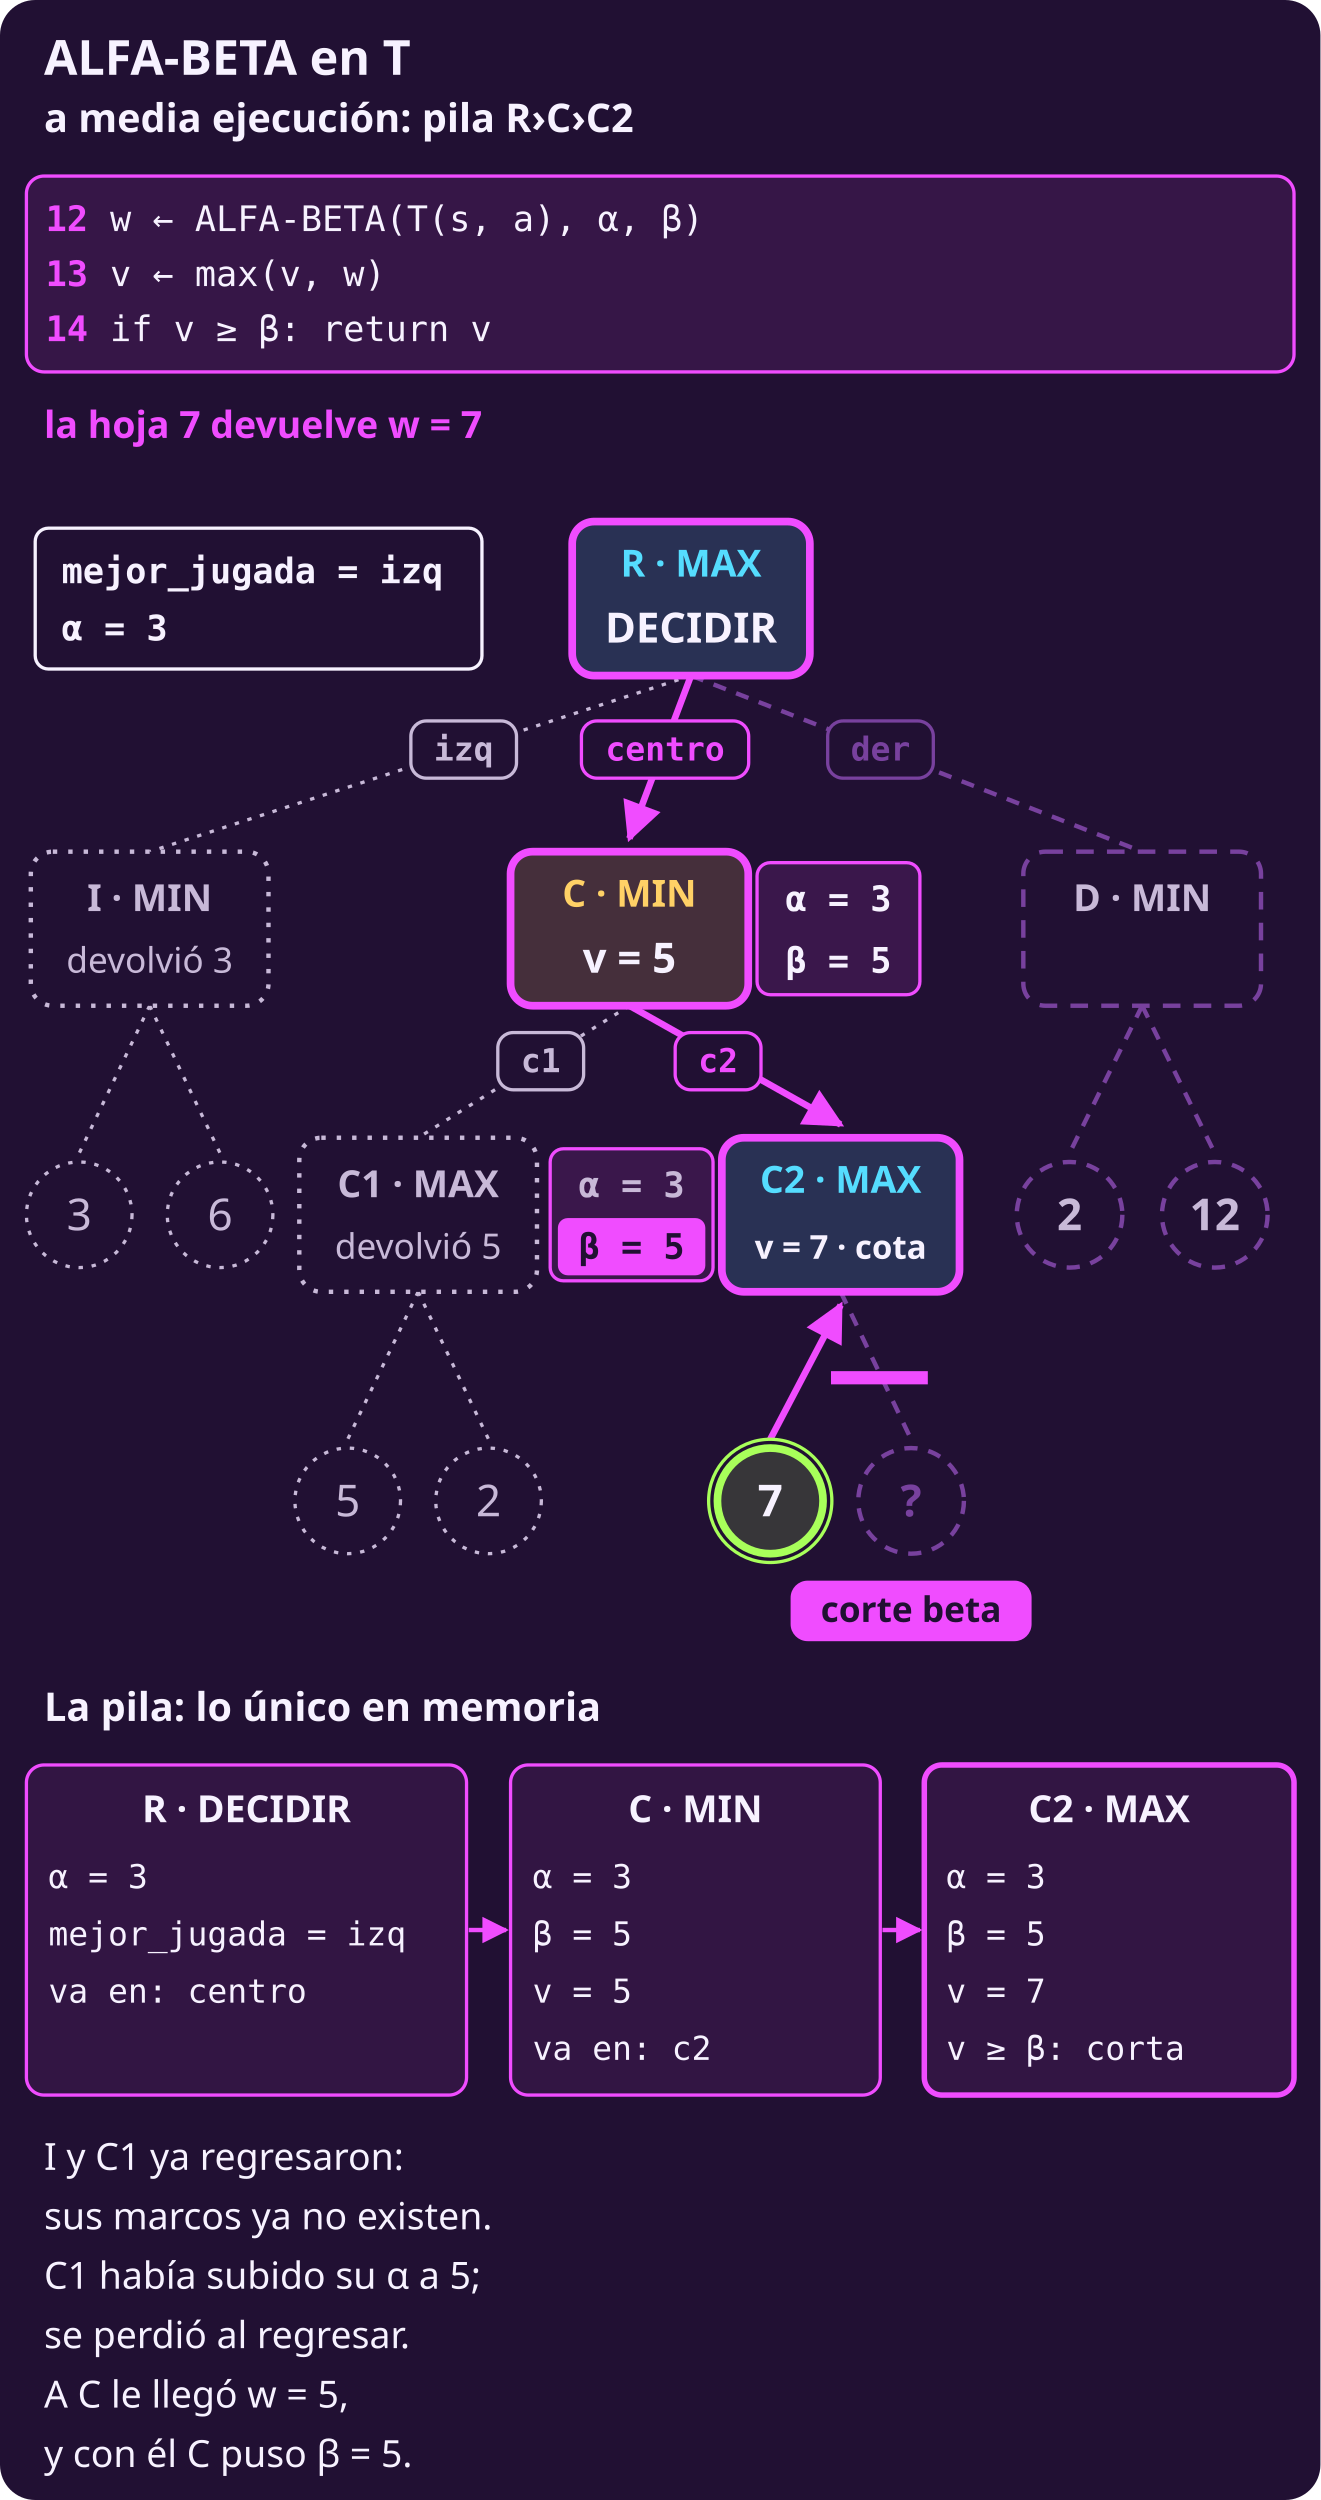
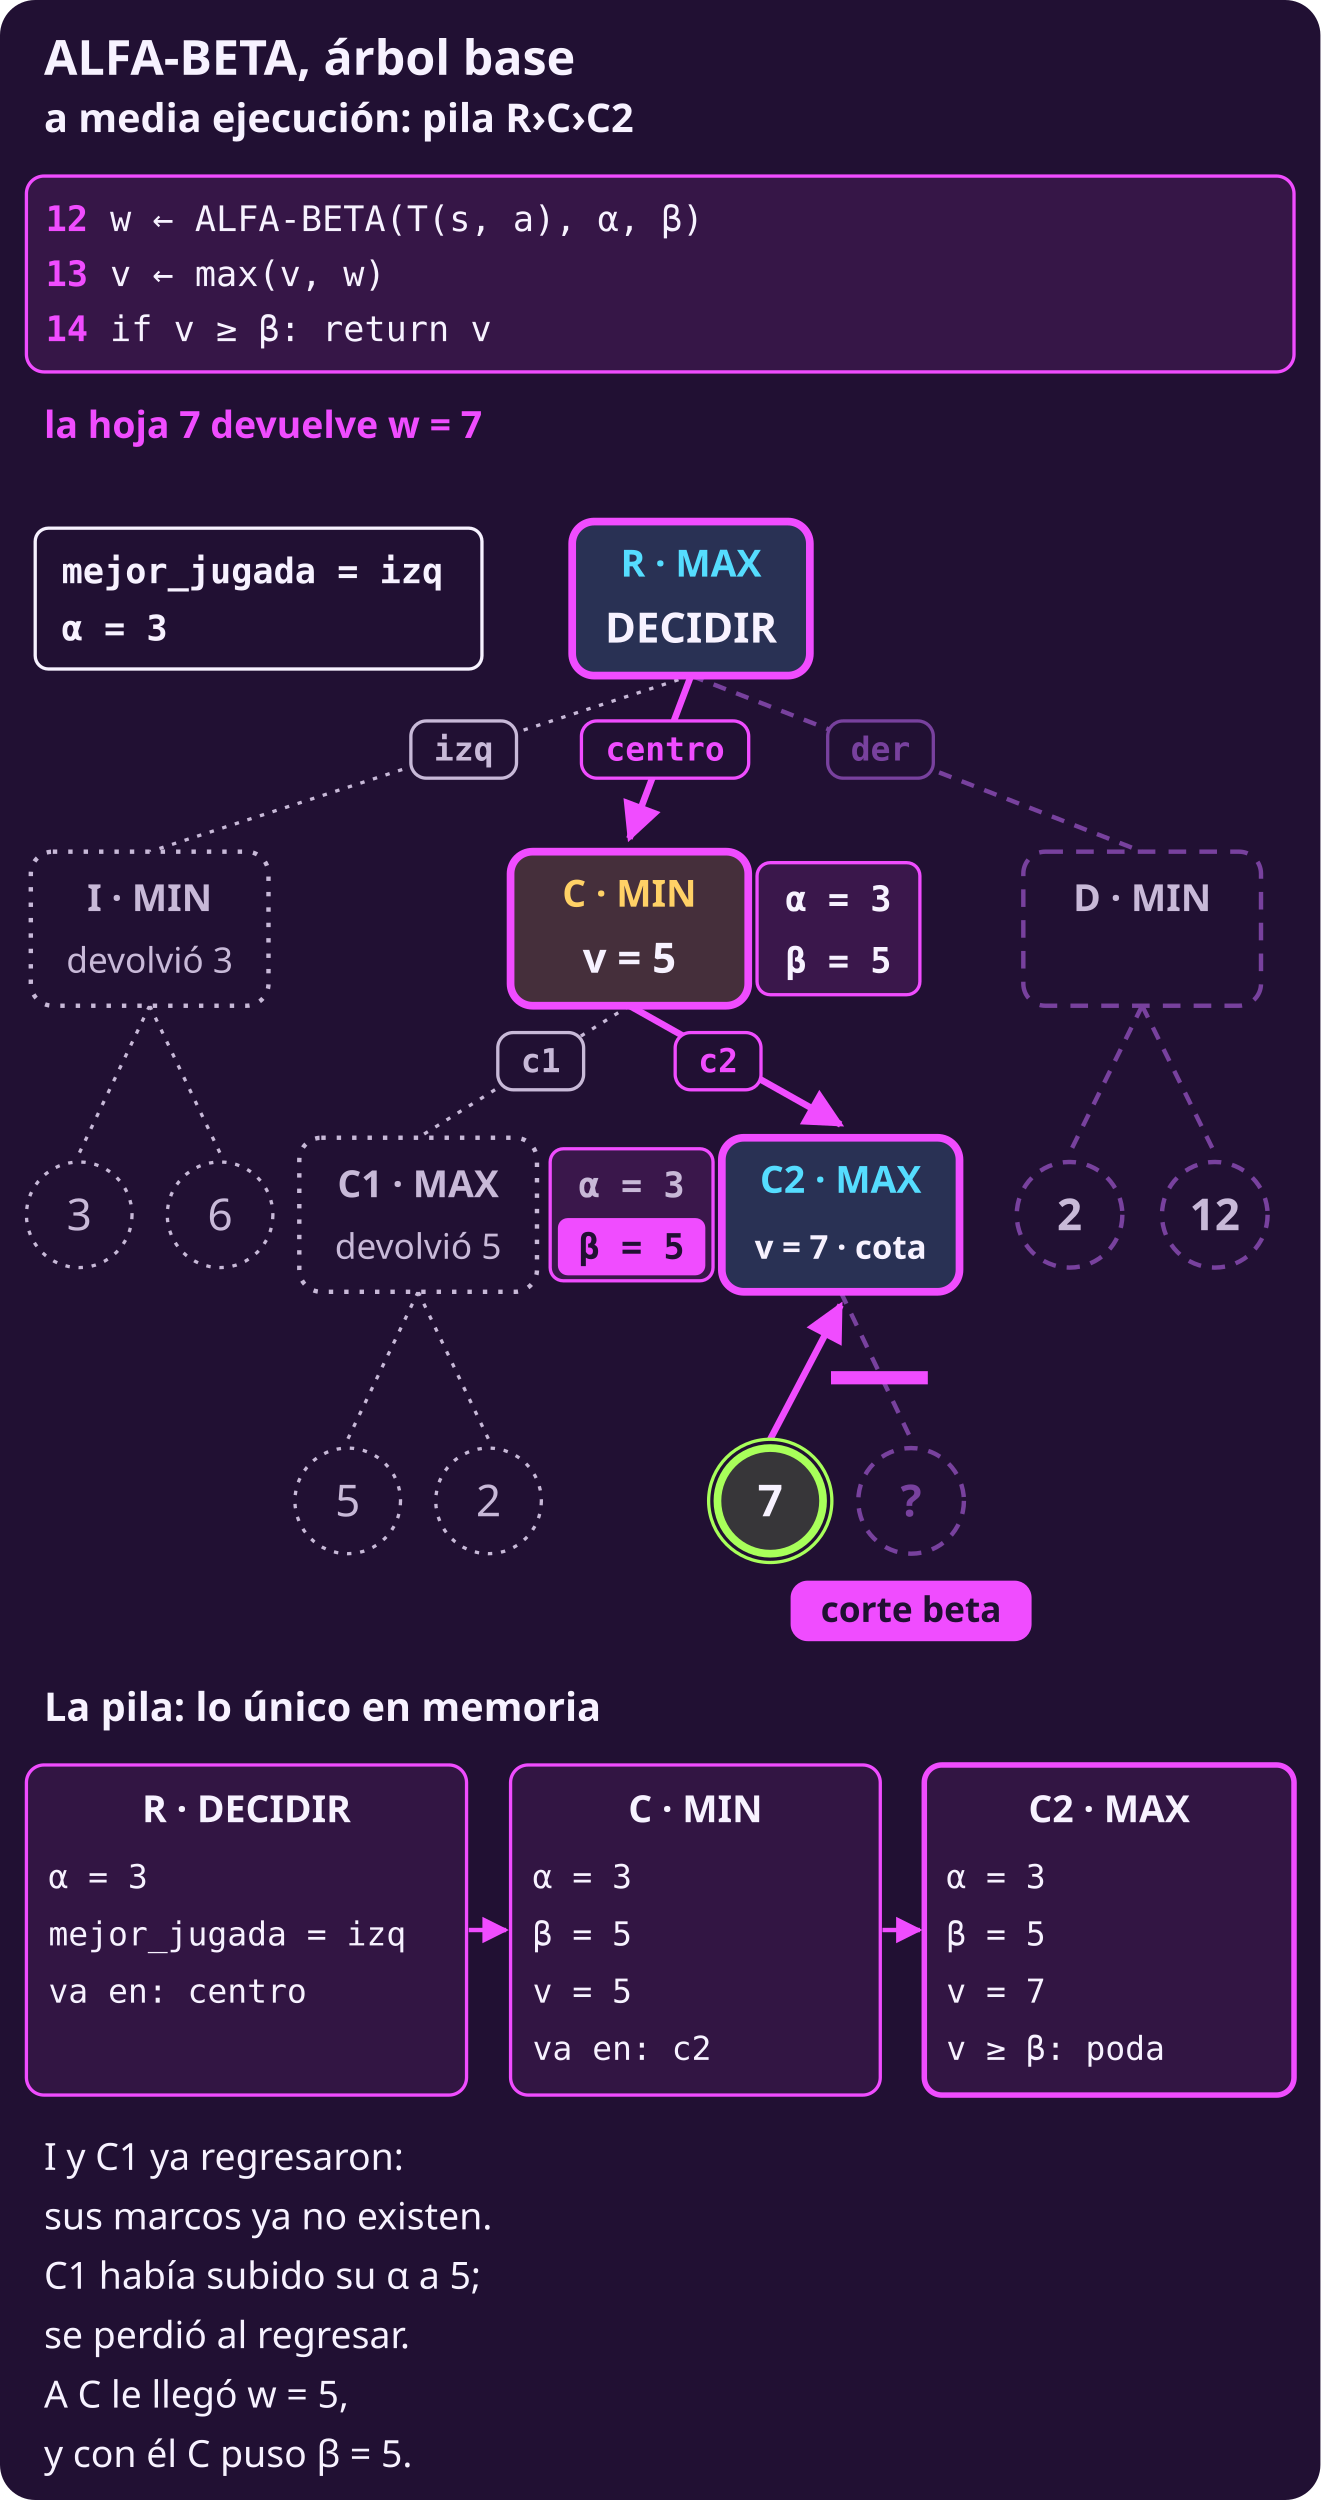
- <svg xmlns="http://www.w3.org/2000/svg" width="600" height="1136" viewBox="0 0 600 1136" role="img" aria-label="El árbol T a media ejecución de DECIDIR-ALFA-BETA (fila 12 de la traza): el instante del corte beta en C2. En el árbol, resaltado, el camino R, C, C2. I y C1 aparecen tenues, con «devolvió 3» y «devolvió 5»: ya regresaron y se olvidaron. La hoja 7 acaba de devolver w = 7; la hoja 8 es un círculo punteado con «?»: no se generará. D y sus hojas siguen por mirar. C2 compara su v con β, el número del rival; su α es el suyo. Abajo, la pila de llamadas, tres marcos: R, con α = 3 y mejor_jugada = izq, va en centro; C, con α = 3, β = 5 y v = 5, va en c2; C2, con α = 3, β = 5 y v = 7: v ≥ β, corta. El α = 5 que C1 alcanzó se perdió al regresar: a C le llegó w = 5.">
+ <svg xmlns="http://www.w3.org/2000/svg" width="600" height="1136" viewBox="0 0 600 1136" role="img" aria-label="El árbol base a media ejecución de DECIDIR-ALFA-BETA (fila 12 de la traza): el instante del corte beta en C2. En el árbol, resaltado, el camino R, C, C2. I y C1 aparecen tenues, con «devolvió 3» y «devolvió 5»: ya regresaron y se olvidaron. La hoja 7 acaba de devolver w = 7; la hoja 8 es un círculo punteado con «?»: no se generará. D y sus hojas siguen por mirar. C2 compara su v con β, el número del rival; su α es el suyo. Abajo, la pila de llamadas, tres marcos: R, con α = 3 y mejor_jugada = izq, va en centro; C, con α = 3, β = 5 y v = 5, va en c2; C2, con α = 3, β = 5 y v = 7: v ≥ β, poda. El α = 5 que C1 alcanzó se perdió al regresar: a C le llegó w = 5.">
  <rect x="0" y="0" width="600" height="1136" rx="16" fill="#211033" />
  <defs>
    <marker id="p" viewBox="0 0 10 10" refX="9" refY="5" markerWidth="6" markerHeight="6" orient="auto-start-reverse">
      <path d="M 0 0 L 10 5 L 0 10 z" fill="#f04cff" />
    </marker>
    <marker id="s" viewBox="0 0 10 10" refX="9" refY="5" markerWidth="6" markerHeight="6" orient="auto-start-reverse">
      <path d="M 0 0 L 10 5 L 0 10 z" fill="#c8b9d8" />
    </marker>
  </defs>
-   <text x="20" y="34" fill="#f7f2ff" font-family="system-ui, sans-serif" font-size="22" font-weight="700" text-anchor="start">ALFA-BETA en T</text>
+   <text x="20" y="34" fill="#f7f2ff" font-family="system-ui, sans-serif" font-size="22" font-weight="700" text-anchor="start">ALFA-BETA, árbol base</text>
  <text x="20" y="60" fill="#f7f2ff" font-family="system-ui, sans-serif" font-size="18" font-weight="700" text-anchor="start">a media ejecución: pila R›C›C2</text>
  <rect x="12" y="80" width="576" height="89" rx="8" fill="#361647" stroke="#f04cff" stroke-width="1.5" />
  <text x="40" y="105" fill="#f04cff" font-family="ui-monospace, SFMono-Regular, Menlo, monospace" font-size="16" font-weight="700" text-anchor="end">12</text>
  <text x="50" y="105" fill="#f7f2ff" font-family="ui-monospace, SFMono-Regular, Menlo, monospace" font-size="16" font-weight="normal" text-anchor="start">w ← ALFA-BETA(T(s, a), α, β)</text>
  <text x="40" y="130" fill="#f04cff" font-family="ui-monospace, SFMono-Regular, Menlo, monospace" font-size="16" font-weight="700" text-anchor="end">13</text>
  <text x="50" y="130" fill="#f7f2ff" font-family="ui-monospace, SFMono-Regular, Menlo, monospace" font-size="16" font-weight="normal" text-anchor="start">v ← max(v, w)</text>
  <text x="40" y="155" fill="#f04cff" font-family="ui-monospace, SFMono-Regular, Menlo, monospace" font-size="16" font-weight="700" text-anchor="end">14</text>
  <text x="50" y="155" fill="#f7f2ff" font-family="ui-monospace, SFMono-Regular, Menlo, monospace" font-size="16" font-weight="normal" text-anchor="start">if v ≥ β: return v</text>
  <text x="20" y="199" fill="#f04cff" font-family="system-ui, sans-serif" font-size="17" font-weight="700" text-anchor="start">la hoja 7 devuelve w = 7</text>
  <line x1="314" y1="307.0" x2="68" y2="387.0" stroke="#c8b9d8" stroke-width="1.5" stroke-dasharray="2 4" />
  <rect x="186.7" y="327.6" width="48" height="26" rx="7" fill="#211033" stroke="#c8b9d8" stroke-width="1.5" />
  <text x="210.7" y="345.6" fill="#c8b9d8" font-family="ui-monospace, SFMono-Regular, Menlo, monospace" font-size="15" font-weight="700" text-anchor="middle">izq</text>
  <line x1="68" y1="457.0" x2="36" y2="524.0" stroke="#c8b9d8" stroke-width="1.5" stroke-dasharray="2 4" />
  <line x1="68" y1="457.0" x2="100" y2="524.0" stroke="#c8b9d8" stroke-width="1.5" stroke-dasharray="2 4" />
  <line x1="314" y1="307.0" x2="286" y2="381.0" stroke="#f04cff" stroke-width="3" marker-end="url(#p)" />
  <rect x="264.2" y="327.6" width="76" height="26" rx="7" fill="#211033" stroke="#f04cff" stroke-width="1.5" />
  <text x="302.2" y="345.6" fill="#f04cff" font-family="ui-monospace, SFMono-Regular, Menlo, monospace" font-size="15" font-weight="700" text-anchor="middle">centro</text>
  <line x1="286" y1="457.0" x2="190" y2="517.0" stroke="#c8b9d8" stroke-width="1.5" stroke-dasharray="2 4" />
  <rect x="226.2" y="469.2" width="39" height="26" rx="7" fill="#211033" stroke="#c8b9d8" stroke-width="1.5" />
  <text x="245.7" y="487.2" fill="#c8b9d8" font-family="ui-monospace, SFMono-Regular, Menlo, monospace" font-size="15" font-weight="700" text-anchor="middle">c1</text>
  <line x1="190" y1="587.0" x2="158" y2="654.0" stroke="#c8b9d8" stroke-width="1.5" stroke-dasharray="2 4" />
  <line x1="190" y1="587.0" x2="222" y2="654.0" stroke="#c8b9d8" stroke-width="1.5" stroke-dasharray="2 4" />
  <line x1="286" y1="457.0" x2="382" y2="511.0" stroke="#f04cff" stroke-width="3" marker-end="url(#p)" />
  <rect x="306.8" y="469.2" width="39" height="26" rx="7" fill="#211033" stroke="#f04cff" stroke-width="1.5" />
  <text x="326.3" y="487.2" fill="#f04cff" font-family="ui-monospace, SFMono-Regular, Menlo, monospace" font-size="15" font-weight="700" text-anchor="middle">c2</text>
  <line x1="350" y1="654.0" x2="382" y2="593.0" stroke="#f04cff" stroke-width="3" marker-end="url(#p)" />
  <line x1="382" y1="587.0" x2="414" y2="654.0" stroke="#78419e" stroke-width="2" stroke-dasharray="6 5" />
  <line x1="314" y1="307.0" x2="519" y2="387.0" stroke="#78419e" stroke-width="2" stroke-dasharray="6 5" />
  <rect x="376.1" y="327.6" width="48" height="26" rx="7" fill="#211033" stroke="#78419e" stroke-width="1.5" />
  <text x="400.1" y="345.6" fill="#78419e" font-family="ui-monospace, SFMono-Regular, Menlo, monospace" font-size="15" font-weight="700" text-anchor="middle">der</text>
  <line x1="519" y1="457.0" x2="486" y2="524.0" stroke="#78419e" stroke-width="2" stroke-dasharray="6 5" />
  <line x1="519" y1="457.0" x2="552" y2="524.0" stroke="#78419e" stroke-width="2" stroke-dasharray="6 5" />
  <line x1="377.6" y1="626.05" x2="421.6" y2="626.05" stroke="#f04cff" stroke-width="6" />
  <rect x="360.0" y="719.0" width="108" height="26" rx="7" fill="#f04cff" stroke="#f04cff" stroke-width="1.5" />
  <text x="414.0" y="737.0" fill="#211033" font-family="system-ui, sans-serif" font-size="16" font-weight="700" text-anchor="middle">corte beta</text>
  <rect x="260.0" y="237.0" width="108" height="70" rx="10" fill="#293154" stroke="#f04cff" stroke-width="3.5" />
  <text x="314" y="262.0" fill="#55ddff" font-family="system-ui, sans-serif" font-size="17" font-weight="700" text-anchor="middle">R · MAX</text>
  <text x="314" y="292.0" fill="#f7f2ff" font-family="system-ui, sans-serif" font-size="19" font-weight="700" text-anchor="middle">DECIDIR</text>
  <rect x="14.0" y="387.0" width="108" height="70" rx="10" fill="#211033" stroke="#c8b9d8" stroke-width="2" stroke-dasharray="2 5" />
  <text x="68" y="414.0" fill="#c8b9d8" font-family="system-ui, sans-serif" font-size="17" font-weight="700" text-anchor="middle">I · MIN</text>
  <text x="68" y="442.0" fill="#c8b9d8" font-family="system-ui, sans-serif" font-size="16" font-weight="normal" text-anchor="middle">devolvió 3</text>
  <circle cx="36" cy="552.0" r="24" fill="#211033" stroke="#c8b9d8" stroke-width="1.5" stroke-dasharray="2 4" />
  <text x="36" y="559.0" fill="#c8b9d8" font-family="system-ui, sans-serif" font-size="20" font-weight="normal" text-anchor="middle">3</text>
  <circle cx="100" cy="552.0" r="24" fill="#211033" stroke="#c8b9d8" stroke-width="1.5" stroke-dasharray="2 4" />
  <text x="100" y="559.0" fill="#c8b9d8" font-family="system-ui, sans-serif" font-size="20" font-weight="normal" text-anchor="middle">6</text>
  <rect x="232.0" y="387.0" width="108" height="70" rx="10" fill="#452f3b" stroke="#f04cff" stroke-width="3.5" />
  <text x="286" y="412.0" fill="#ffd166" font-family="system-ui, sans-serif" font-size="17" font-weight="700" text-anchor="middle">C · MIN</text>
  <text x="286" y="442.0" fill="#f7f2ff" font-family="system-ui, sans-serif" font-size="19" font-weight="700" text-anchor="middle">v = 5</text>
  <rect x="136.0" y="517.0" width="108" height="70" rx="10" fill="#211033" stroke="#c8b9d8" stroke-width="2" stroke-dasharray="2 5" />
  <text x="190" y="544.0" fill="#c8b9d8" font-family="system-ui, sans-serif" font-size="17" font-weight="700" text-anchor="middle">C1 · MAX</text>
  <text x="190" y="572.0" fill="#c8b9d8" font-family="system-ui, sans-serif" font-size="16" font-weight="normal" text-anchor="middle">devolvió 5</text>
  <circle cx="158" cy="682.0" r="24" fill="#211033" stroke="#c8b9d8" stroke-width="1.5" stroke-dasharray="2 4" />
  <text x="158" y="689.0" fill="#c8b9d8" font-family="system-ui, sans-serif" font-size="20" font-weight="normal" text-anchor="middle">5</text>
  <circle cx="222" cy="682.0" r="24" fill="#211033" stroke="#c8b9d8" stroke-width="1.5" stroke-dasharray="2 4" />
  <text x="222" y="689.0" fill="#c8b9d8" font-family="system-ui, sans-serif" font-size="20" font-weight="normal" text-anchor="middle">2</text>
  <rect x="328.0" y="517.0" width="108" height="70" rx="10" fill="#293154" stroke="#f04cff" stroke-width="3.5" />
  <text x="382" y="542.0" fill="#55ddff" font-family="system-ui, sans-serif" font-size="17" font-weight="700" text-anchor="middle">C2 · MAX</text>
  <text x="382" y="572.0" fill="#f7f2ff" font-family="system-ui, sans-serif" font-size="15" font-weight="700" text-anchor="middle">v = 7 · cota</text>
  <circle cx="350" cy="682.0" r="28" fill="none" stroke="#a8ff5a" stroke-width="1.5" />
  <circle cx="350" cy="682.0" r="24" fill="#373639" stroke="#a8ff5a" stroke-width="3.5" />
  <text x="350" y="689.0" fill="#f7f2ff" font-family="system-ui, sans-serif" font-size="20" font-weight="700" text-anchor="middle">7</text>
  <circle cx="414" cy="682.0" r="24" fill="#211033" stroke="#78419e" stroke-width="2" stroke-dasharray="6 5" />
  <text x="414" y="689.0" fill="#78419e" font-family="system-ui, sans-serif" font-size="20" font-weight="700" text-anchor="middle">?</text>
  <rect x="465.0" y="387.0" width="108" height="70" rx="10" fill="#211033" stroke="#78419e" stroke-width="2" stroke-dasharray="8 6" />
  <text x="519" y="414.0" fill="#c8b9d8" font-family="system-ui, sans-serif" font-size="17" font-weight="700" text-anchor="middle">D · MIN</text>
  <circle cx="486" cy="552.0" r="24" fill="#211033" stroke="#78419e" stroke-width="2" stroke-dasharray="6 5" />
  <text x="486" y="559.0" fill="#c8b9d8" font-family="system-ui, sans-serif" font-size="20" font-weight="700" text-anchor="middle">2</text>
  <circle cx="552" cy="552.0" r="24" fill="#211033" stroke="#78419e" stroke-width="2" stroke-dasharray="6 5" />
  <text x="552" y="559.0" fill="#c8b9d8" font-family="system-ui, sans-serif" font-size="20" font-weight="700" text-anchor="middle">12</text>
  <rect x="344.0" y="392.0" width="74" height="60" rx="6" fill="#3a174b" stroke="#f04cff" stroke-width="1.5" />
  <text x="381.0" y="414.0" fill="#f7f2ff" font-family="ui-monospace, SFMono-Regular, Menlo, monospace" font-size="16" font-weight="700" text-anchor="middle">α = 3</text>
  <text x="381.0" y="442.0" fill="#f7f2ff" font-family="ui-monospace, SFMono-Regular, Menlo, monospace" font-size="16" font-weight="700" text-anchor="middle">β = 5</text>
  <rect x="250.0" y="522.0" width="74" height="60" rx="6" fill="#3a174b" stroke="#f04cff" stroke-width="1.5" />
  <text x="287.0" y="544.0" fill="#c8b9d8" font-family="ui-monospace, SFMono-Regular, Menlo, monospace" font-size="16" font-weight="700" text-anchor="middle">α = 3</text>
  <rect x="254.0" y="554.0" width="66" height="25" rx="4" fill="#f04cff" stroke="#f04cff" stroke-width="1" />
  <text x="287.0" y="572.0" fill="#211033" font-family="ui-monospace, SFMono-Regular, Menlo, monospace" font-size="16" font-weight="700" text-anchor="middle">β = 5</text>
  <rect x="16" y="240.0" width="203" height="64" rx="6" fill="#211033" stroke="#f7f2ff" stroke-width="1.5" />
  <text x="28" y="265.0" fill="#f7f2ff" font-family="ui-monospace, SFMono-Regular, Menlo, monospace" font-size="16" font-weight="700" text-anchor="start">mejor_jugada = izq</text>
  <text x="28" y="291.0" fill="#f7f2ff" font-family="ui-monospace, SFMono-Regular, Menlo, monospace" font-size="16" font-weight="700" text-anchor="start">α = 3</text>
  <text x="20" y="782.0" fill="#f7f2ff" font-family="system-ui, sans-serif" font-size="18" font-weight="700" text-anchor="start">La pila: lo único en memoria</text>
  <rect x="12" y="802.0" width="200" height="150" rx="8" fill="#321543" stroke="#f04cff" stroke-width="1.5" />
  <text x="112.0" y="828.0" fill="#f7f2ff" font-family="system-ui, sans-serif" font-size="17" font-weight="700" text-anchor="middle">R · DECIDIR</text>
  <text x="22" y="858.0" fill="#f7f2ff" font-family="ui-monospace, SFMono-Regular, Menlo, monospace" font-size="15" font-weight="normal" text-anchor="start">α = 3</text>
  <text x="22" y="884.0" fill="#f7f2ff" font-family="ui-monospace, SFMono-Regular, Menlo, monospace" font-size="15" font-weight="normal" text-anchor="start">mejor_jugada = izq</text>
  <text x="22" y="910.0" fill="#f7f2ff" font-family="ui-monospace, SFMono-Regular, Menlo, monospace" font-size="15" font-weight="normal" text-anchor="start">va en: centro</text>
  <rect x="232" y="802.0" width="168" height="150" rx="8" fill="#321543" stroke="#f04cff" stroke-width="1.5" />
  <text x="316.0" y="828.0" fill="#f7f2ff" font-family="system-ui, sans-serif" font-size="17" font-weight="700" text-anchor="middle">C · MIN</text>
  <text x="242" y="858.0" fill="#f7f2ff" font-family="ui-monospace, SFMono-Regular, Menlo, monospace" font-size="15" font-weight="normal" text-anchor="start">α = 3</text>
  <text x="242" y="884.0" fill="#f7f2ff" font-family="ui-monospace, SFMono-Regular, Menlo, monospace" font-size="15" font-weight="normal" text-anchor="start">β = 5</text>
  <text x="242" y="910.0" fill="#f7f2ff" font-family="ui-monospace, SFMono-Regular, Menlo, monospace" font-size="15" font-weight="normal" text-anchor="start">v = 5</text>
  <text x="242" y="936.0" fill="#f7f2ff" font-family="ui-monospace, SFMono-Regular, Menlo, monospace" font-size="15" font-weight="normal" text-anchor="start">va en: c2</text>
  <line x1="213" y1="877.0" x2="230" y2="877.0" stroke="#f04cff" stroke-width="2" marker-end="url(#p)" />
  <rect x="420" y="802.0" width="168" height="150" rx="8" fill="#321543" stroke="#f04cff" stroke-width="2.5" />
  <text x="504.0" y="828.0" fill="#f7f2ff" font-family="system-ui, sans-serif" font-size="17" font-weight="700" text-anchor="middle">C2 · MAX</text>
  <text x="430" y="858.0" fill="#f7f2ff" font-family="ui-monospace, SFMono-Regular, Menlo, monospace" font-size="15" font-weight="normal" text-anchor="start">α = 3</text>
  <text x="430" y="884.0" fill="#f7f2ff" font-family="ui-monospace, SFMono-Regular, Menlo, monospace" font-size="15" font-weight="normal" text-anchor="start">β = 5</text>
  <text x="430" y="910.0" fill="#f7f2ff" font-family="ui-monospace, SFMono-Regular, Menlo, monospace" font-size="15" font-weight="normal" text-anchor="start">v = 7</text>
-   <text x="430" y="936.0" fill="#f7f2ff" font-family="ui-monospace, SFMono-Regular, Menlo, monospace" font-size="15" font-weight="normal" text-anchor="start">v ≥ β: corta</text>
+   <text x="430" y="936.0" fill="#f7f2ff" font-family="ui-monospace, SFMono-Regular, Menlo, monospace" font-size="15" font-weight="normal" text-anchor="start">v ≥ β: poda</text>
  <line x1="401" y1="877.0" x2="418" y2="877.0" stroke="#f04cff" stroke-width="2" marker-end="url(#p)" />
  <text x="20" y="986.0" fill="#f7f2ff" font-family="system-ui, sans-serif" font-size="17" font-weight="normal" text-anchor="start">I y C1 ya regresaron:</text>
  <text x="20" y="1013.0" fill="#f7f2ff" font-family="system-ui, sans-serif" font-size="17" font-weight="normal" text-anchor="start">sus marcos ya no existen.</text>
  <text x="20" y="1040.0" fill="#f7f2ff" font-family="system-ui, sans-serif" font-size="17" font-weight="normal" text-anchor="start">C1 había subido su α a 5;</text>
  <text x="20" y="1067.0" fill="#f7f2ff" font-family="system-ui, sans-serif" font-size="17" font-weight="normal" text-anchor="start">se perdió al regresar.</text>
  <text x="20" y="1094.0" fill="#f7f2ff" font-family="system-ui, sans-serif" font-size="17" font-weight="normal" text-anchor="start">A C le llegó w = 5,</text>
  <text x="20" y="1121.0" fill="#f7f2ff" font-family="system-ui, sans-serif" font-size="17" font-weight="normal" text-anchor="start">y con él C puso β = 5.</text>
</svg>
